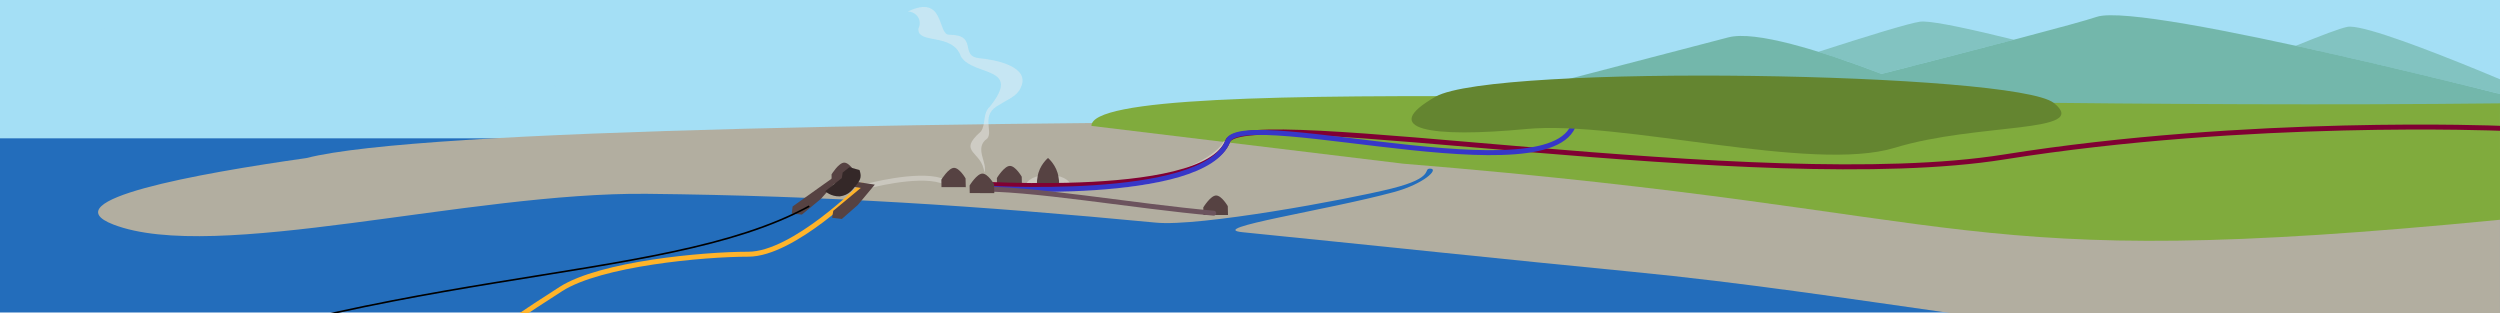
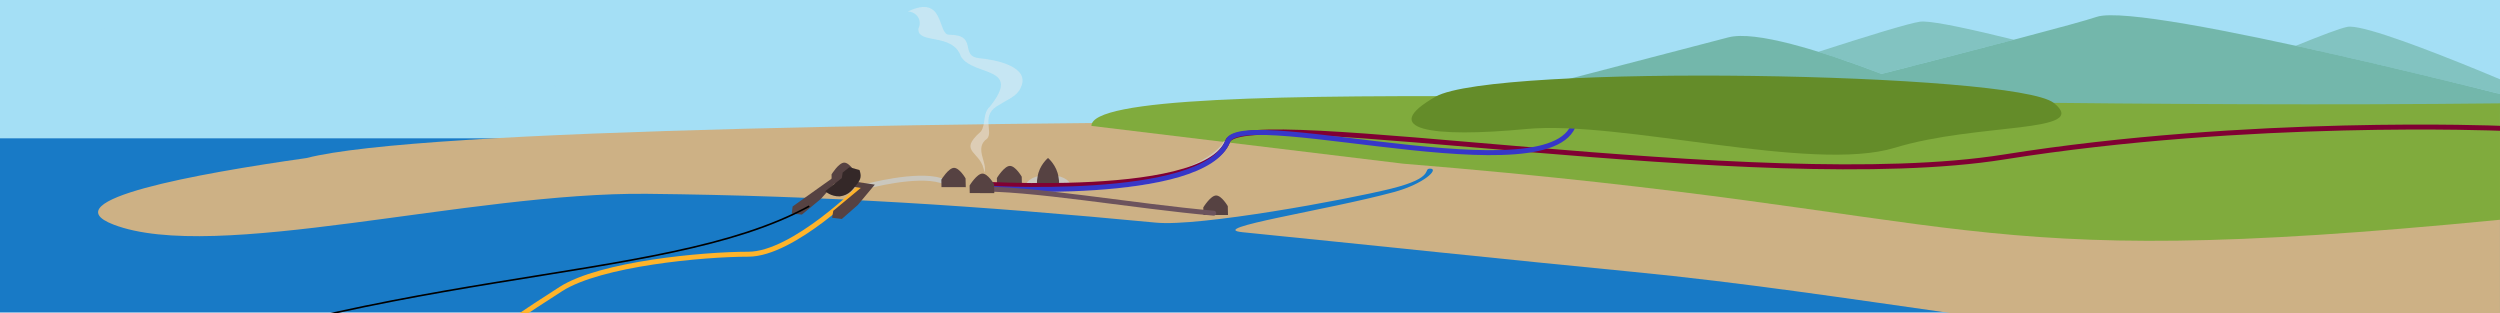
<svg xmlns="http://www.w3.org/2000/svg" xmlns:xlink="http://www.w3.org/1999/xlink" id="island" width="400mm" height="50mm" version="1.1" viewBox="0 0 400 50">
  <defs>
    <linearGradient id="grad" x1="157" x2="157" y1="28" y2="28" gradientUnits="userSpaceOnUse">
      <stop stop-color="#fff" stop-opacity=".9" offset="0" />
      <stop stop-color="#e0e0e0" stop-opacity="0" offset="1" />
      <animate fill="freeze" attributeName="y2" begin="indefinite" dur="5" from="28" repeatCount="1" to="1" />
    </linearGradient>
    <symbol id="house">
      <g id="house_transform" class="v" transform="rotate(-5.9583,155.47,27.382)">
        <path d="m153.46 28.62 0.102-1.204s1.353-1.773 2.237-1.686c0.884 0.087 1.683 1.887 1.683 1.887l-0.113 1.421z" fill="#564242" />
      </g>
    </symbol>
    <symbol id="stars" stroke="#a4dff5" stroke-width=".73">
      <g id="stars_transform" transform="matrix(1.3663 0 0 1.3727 -3.3615 -3.4313)">
        <path d="m3.702 15.375 35.714-10.453-4.573 12.195-27.221-12.413 61.629 11.977" fill="none" stroke="#a4dff5" stroke-dasharray="0.386, 9.273" stroke-width=".386" />
      </g>
    </symbol>
  </defs>
-   <rect width="400" height="50" fill="#236dbb" style="paint-order:stroke fill markers" />
-   <rect id="sky" y="3.5527e-15" width="400" height="22.133" fill="#a4dff5" style="paint-order:stroke fill markers" />
+   <rect width="400" height="50" fill="#187ac6" />
+   <rect id="sky" y="3.5527e-15" width="400" height="22.133" fill="#a4dff5" />
  <path d="m337.61 2.439c-0.942 0.012-1.673 0.097-2.159 0.264-2.931 1.006-18.489 5.057-34.401 9.123-9.884-3.769-20.233-6.975-24.519-5.846-9.053 2.385-42.49 11.062-42.49 11.062l179.42 1.427s-61.721-16.206-75.85-16.029z" fill="#5ea68c" fill-opacity=".703" stroke-width=".265" />
  <path d="m307.71 3.443c-0.196-0.002-0.362 0.006-0.497 0.024-1.807 0.251-8.794 2.414-16.267 4.824 3.246 1.01 6.698 2.236 10.101 3.533 7.59-1.939 15.059-3.865 21.156-5.469-6.539-1.617-12.329-2.887-14.492-2.913zm68.375 0.822c-0.19-0.005-0.353 0.004-0.487 0.029-1.125 0.207-4.271 1.401-8.274 3.034 21.655 4.715 46.13 11.14 46.13 11.14s-31.488-14.046-37.369-14.203zm37.369 14.203-75.18 1.434c-0.045 0.02-0.56 0.249-0.56 0.249l75.739-1.683z" fill="#5ea68c" fill-opacity=".489" stroke-width=".265" />
-   <path d="m49.037 25.289c-17.663 2.507-40.999 6.749-30.895 10.637 16.22 6.241 56.901-5.221 85.422-4.914 28.606 0.308 52.892 1.895 81.393 4.61 6.905 0.678 30.464-3.652 37.688-5.453 7.224-1.801 4.88-3.233 6.237-3.184 1.357 0.049-0.999 2.43-5.868 3.75-10.714 2.906-30.297 5.808-24.192 6.421 19.65 1.971 42.718 4.425 62.355 6.33 17.473 1.694 34.866 4.338 52.27 6.804h86.55v-29.763s-314.71-4.593-350.96 4.762z" fill="#b2aea0" />
+   <path d="m49.037 25.289c-17.663 2.507-40.999 6.749-30.895 10.637 16.22 6.241 56.901-5.221 85.422-4.914 28.606 0.308 52.892 1.895 81.393 4.61 6.905 0.678 30.464-3.652 37.688-5.453 7.224-1.801 4.88-3.233 6.237-3.184 1.357 0.049-0.999 2.43-5.868 3.75-10.714 2.906-30.297 5.808-24.192 6.421 19.65 1.971 42.718 4.425 62.355 6.33 17.473 1.694 34.866 4.338 52.27 6.804h86.55v-29.763s-314.71-4.593-350.96 4.762z" fill="#cdb185" />
  <path d="m400 35.16c-88.946 8.681-80.834-1.257-175.48-8.969l-49.893-6.048c0-8.866 116.92-2.404 225.37-3.607z" fill="#80ab3d" />
  <g id="cp" transform="translate(0 .12605)">
-     <path d="m164.14 29.659a3.587 1.808 0 0 1 3.587-1.808 3.587 1.808 0 0 1 3.587 1.808h-3.587z" fill="#cac7be" style="paint-order:stroke fill markers" />
-     <path d="m165.9 29.354c0-0.615 0.042-0.674 0.118-1.216 0.257-1.829 1.665-2.988 1.665-2.988s1.421 1.185 1.672 3.042c0.071 0.527 0.11 0.567 0.11 1.162h-1.783z" fill="#564242" style="paint-order:stroke fill markers" />
+     <path d="m164.14 29.659a3.587 1.808 0 0 1 3.587-1.808 3.587 1.808 0 0 1 3.587 1.808h-3.587z" fill="#cac7be" />
+     <path d="m165.9 29.354c0-0.615 0.042-0.674 0.118-1.216 0.257-1.829 1.665-2.988 1.665-2.988s1.421 1.185 1.672 3.042c0.071 0.527 0.11 0.567 0.11 1.162h-1.783z" fill="#564242" />
  </g>
  <path class="v" d="m138.7 29.803s7.87-2.135 11.826-0.921 27.12 2.151 35.879-0.455c8.759-2.606 9.773-5.719 9.773-5.719" fill="none" stroke="#cac7be" stroke-width=".794" />
  <use transform="matrix(1.014 0 0 1.014 3.7756 .47994)" width="100%" height="100%" stroke-width=".07" xlink:href="#house" />
  <path id="huntTrail" class="huntTrail trail" d="m151.84 29.147s40.796 3.347 44.6-6.565c2.309-6.017 85.046 8.792 124.18 2.54 39.138-6.252 79.373-4.596 79.373-4.596" fill="none" stroke="#800033" stroke-linecap="round" stroke-linejoin="round" stroke-width=".794" />
  <path id="smoke" d="m157.48 27.62c-0.269-3.469-4.459-3.163-0.534-6.584 0.824-1.174 0.256-2.905 1.395-3.932 5.32-6.589-2.574-4.843-4.584-8.048-1.331-3.916-7.026-1.876-6.809-4.494 0.671-1.279-0.29-2.692-1.688-2.722 6.018-2.878 4.666 3.787 6.622 3.717 4.718 0.025 1.524 3.464 4.85 3.761 2.574 0.239 8.213 1.336 6.59 4.698-0.59 1.421-2.141 1.891-3.316 2.688-3.262 1.615-1.024 4.215-2.036 5.454-2.218 1.511 0.157 3.972-0.492 5.462z" fill="url(#grad)" />
  <path id="forageTemplate" class="trail forageTrail" d="m156.62 30.041s36.018 2.453 39.822-7.459c2.309-6.017 57.137 10.358 55.57-4.799" fill="none" stroke="#3737c8" stroke-linecap="round" stroke-linejoin="round" stroke-width=".794" />
  <use id="fh" transform="translate(38.95 5.5724)" width="100%" height="100%" xlink:href="#house" />
  <path id="fishTrail" class="trail" d="m155.8 30.274c8.481-0.347 25.914 2.767 38.391 3.833" fill="none" stroke="#6c535d" stroke-linecap="round" stroke-width=".794" />
-   <rect x="154.24" y="28.267" width="4.387" height="2.944" rx="0" ry="0" fill="#b2aea0" style="paint-order:stroke fill markers" />
+   <rect x="154.24" y="28.267" width="4.387" height="2.944" rx="0" ry="0" fill="#cdb185" />
  <g id="ship" transform="translate(-2.1341)">
    <g id="ss">
      <path d="m-9.904-1.81s0.903-0.711 1.998-0.403c1.095 0.307 1.44 0.595 1.44 0.595l-2.881-8.016z" fill="#fcf9e9" />
      <path d="m-9.974-1.253 0.557 1.671c0.13 0.63 4.655 0.441 7.068-0.327 0 0 0.25-0.23 0.403-0.691 0.154-0.461 0.173-1.056 0.173-1.056-1.862 0.61-2.612 1.215-4.36 1.152l-0.058-0.519c-1.256-0.153-2.52-0.172-3.784-0.23z" fill="#342828" />
      <path d="m-6.904-0.869s0.327-0.807 1.633-0.864c1.306-0.058 3.227 0.403 3.227 0.403l-5.916-11.063z" fill="#fcf9e9" />
      <g fill="#800000" shape-rendering="auto" stroke="#a00" stroke-width=".265px">
        <path d="m-5.914-6.364-0.117 0.009 0.137 1.834 0.117-0.009z" />
        <path d="m-5.164-5.557-1.471 0.11 9e-3 0.117 1.471-0.11z" />
        <path d="m-8.544-5.134-0.142 1.32 0.117 0.012 0.142-1.319z" />
        <path d="m-9.074-4.583-0.013 0.117 1.058 0.114 0.013-0.116z" />
      </g>
    </g>
-     <rect x="-13.791" y="-5.0585e-7" width="15.838" height="15.575" fill="#236dbb" style="paint-order:stroke fill markers" />
+     <rect x="-13.791" y="-5.0585e-7" width="15.838" height="15.575" fill="#187ac6" />
  </g>
  <path id="boatTrail" class="trail" d="m137.96 29.634s-10.966 11.04-18.234 11.04c-7.268 0-23.665 1.532-29.97 5.561-6.305 4.028-9.107 6.042-9.107 6.042" fill="none" stroke="#ffb42a" stroke-linecap="round" stroke-width=".794" />
  <g id="sy">
    <path id="br" d="m126.82 33.032 6.339-4.513 6.812 1.019-2.725 3.263-2.553 2.235-1.557-0.194 0.187-1.113 4.408-3.663-4.245-0.666-2.158 2.433-3.022 2.501-1.632-0.148z" fill="#564242" />
    <use transform="matrix(.9882 0 0 .9882 -18.717 .61909)" width="100%" height="100%" stroke-width=".268" xlink:href="#house" />
  </g>
  <path id="hull" d="m132.03 30.593s0.882 0.869 2.338 0.83c1.508-0.192 2.108-1.163 2.606-1.789 0.844-0.962 0.853-1.512 0.549-2.427l-1.625-0.448-1.071 0.844-0.141 0.894z" fill="#342828" />
  <use transform="translate(1.5587,2.0697)" width="100%" height="100%" xlink:href="#house" />
  <use transform="matrix(.9882 0 0 .9882 -1.1475 1.455)" width="100%" height="100%" stroke-width=".268" xlink:href="#house" />
  <use xlink:href="#stars" />
  <use transform="translate(74.083)" width="100%" height="100%" xlink:href="#stars" />
  <use transform="translate(153.46 -4.7625)" width="100%" height="100%" xlink:href="#stars" />
  <path id="st" d="m6.272 64.983c54.127-23.144 99.049-18.797 123.21-31.994" fill="none" stroke="#000" stroke-width=".265px" />
  <text x="166.423" y="25.593" fill="#000000" font-family="sans-serif" font-size="10.583px" letter-spacing="0px" stroke-width=".265" word-spacing="0px" style="line-height:1.25" xml:space="preserve">
    <tspan x="166.423" y="34.957" stroke-width=".265" />
  </text>
-   <path d="m229.69 15.471c-9.314 5.302-0.616 6.607 14.512 5.171s45.718 7.052 58.966 3.002c13.248-4.049 31.568-2.278 25.438-7.173s-89.602-6.303-98.916-1.001z" fill="#648530" />
+   <path d="m229.69 15.471c-9.314 5.302-0.616 6.607 14.512 5.171s45.718 7.052 58.966 3.002c13.248-4.049 31.568-2.278 25.438-7.173s-89.602-6.303-98.916-1.001z" fill="#648c29" />
</svg>
